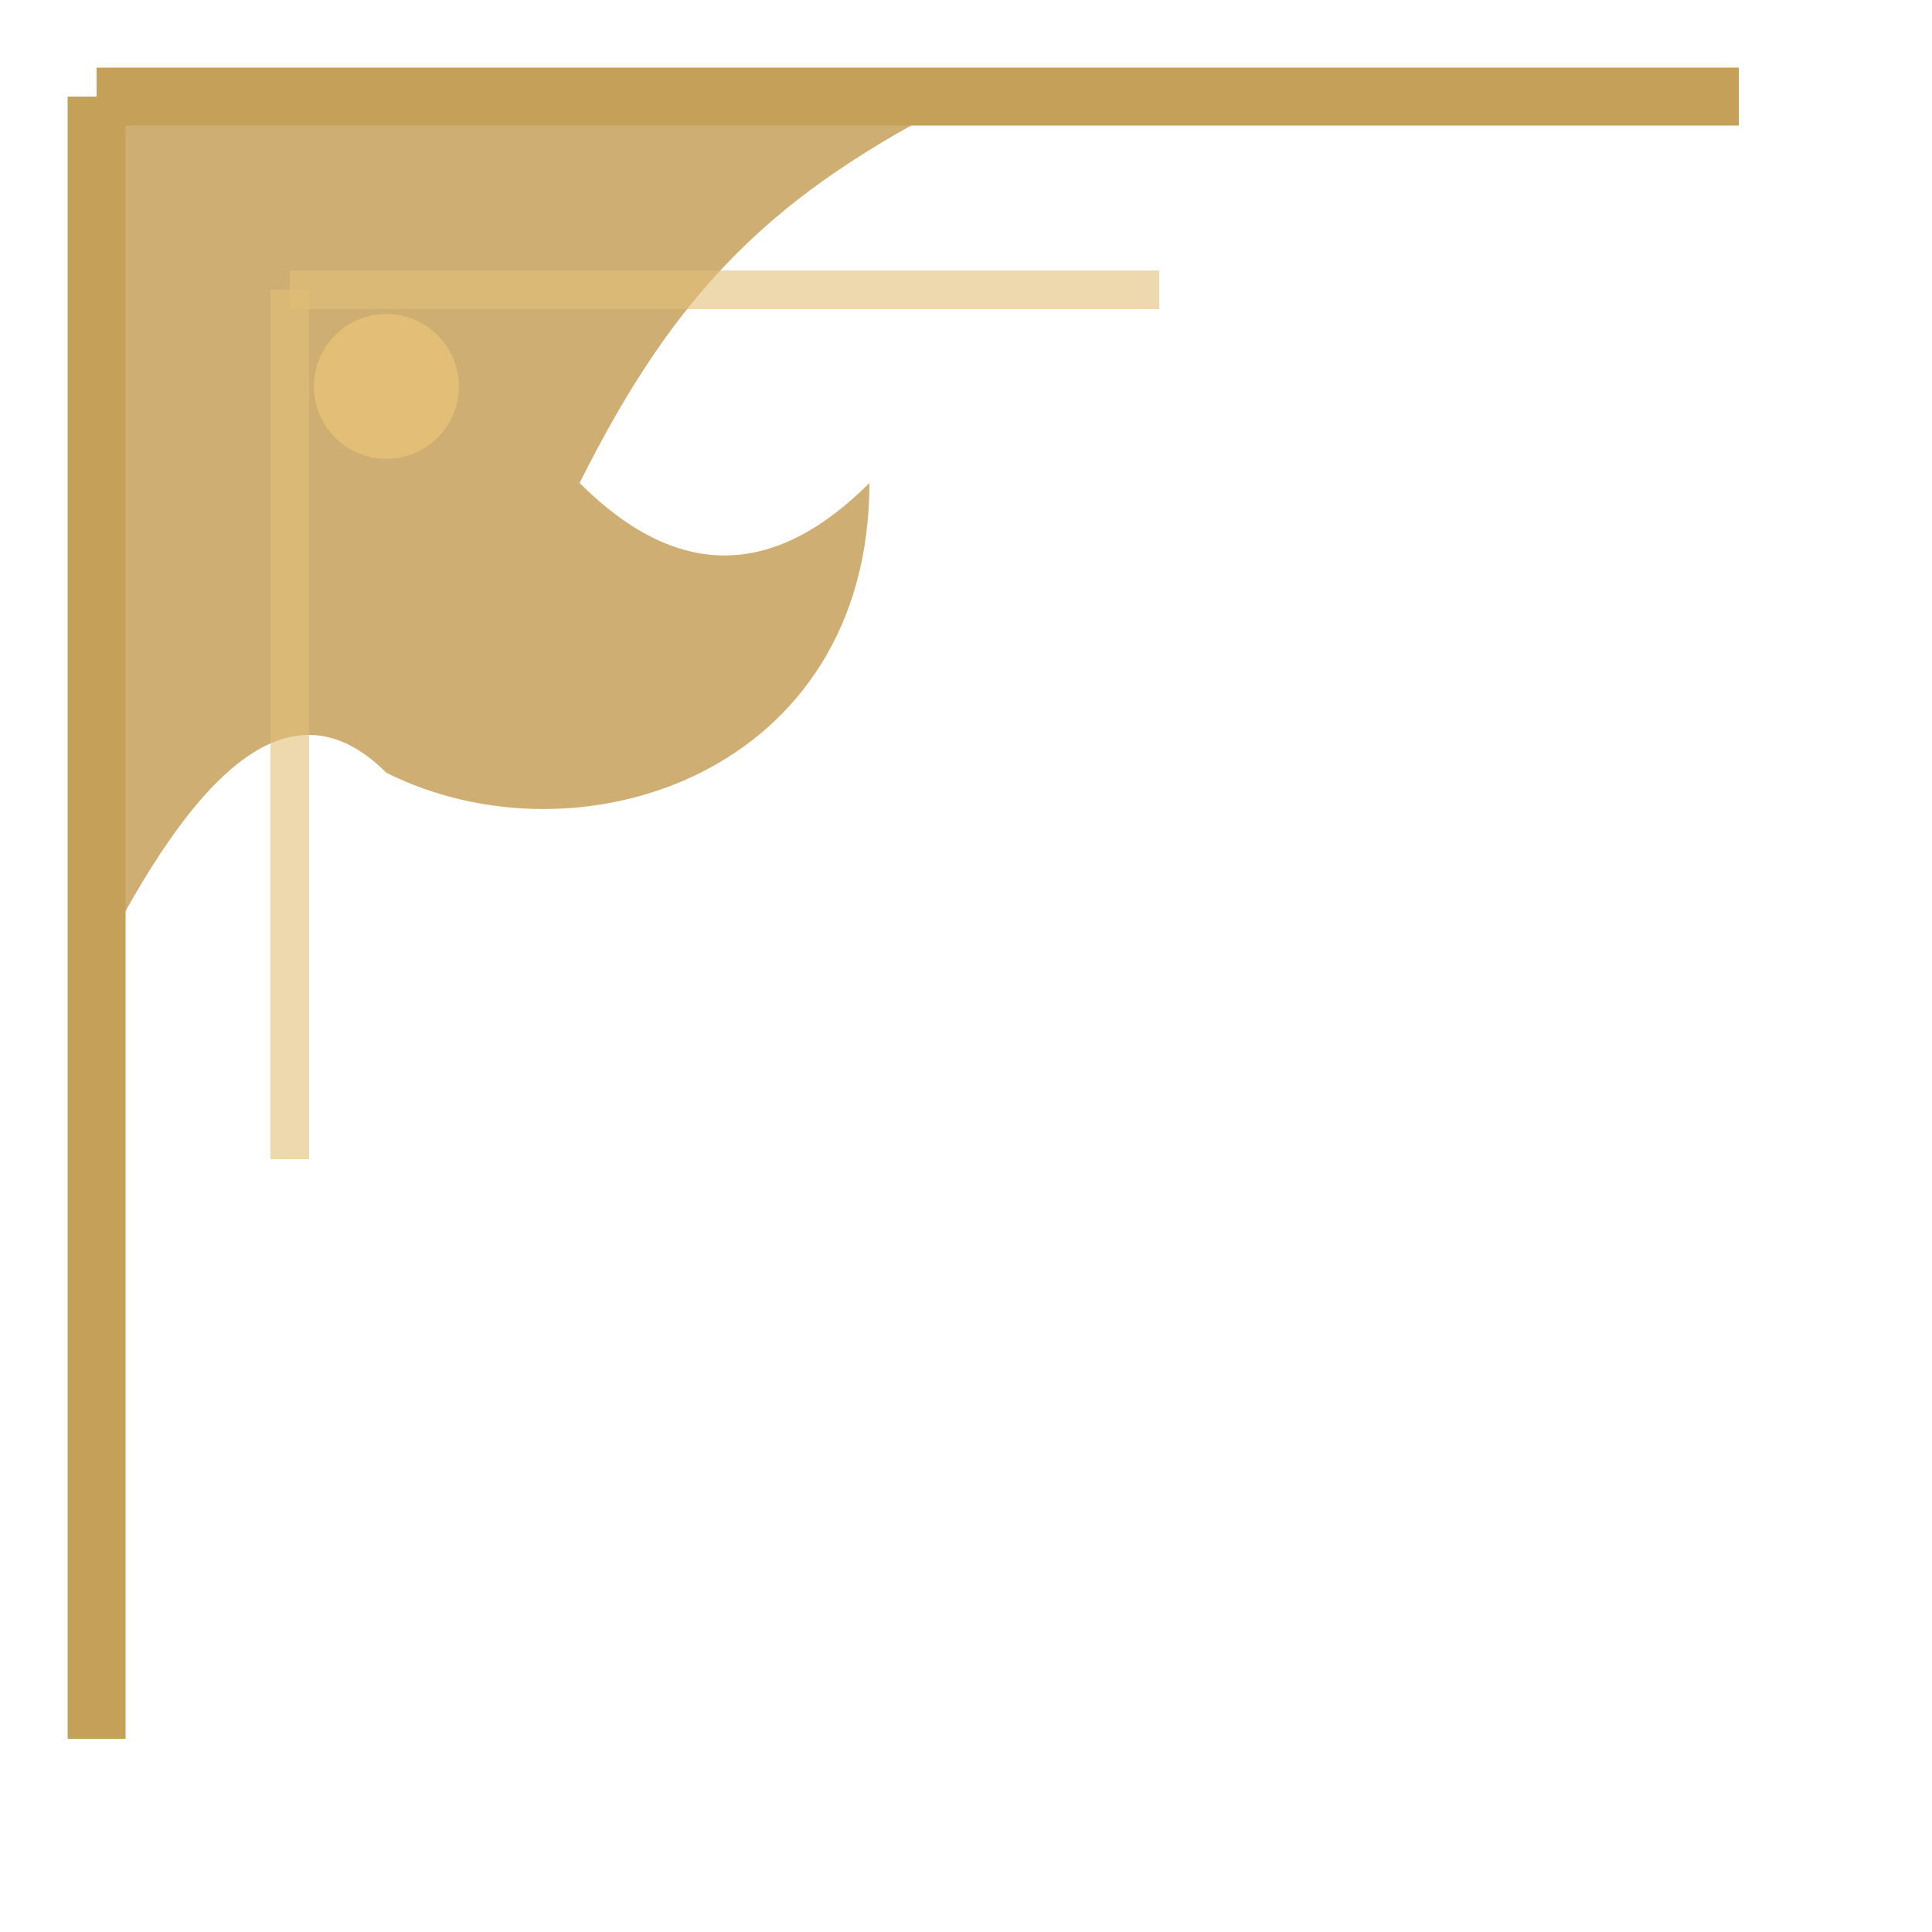
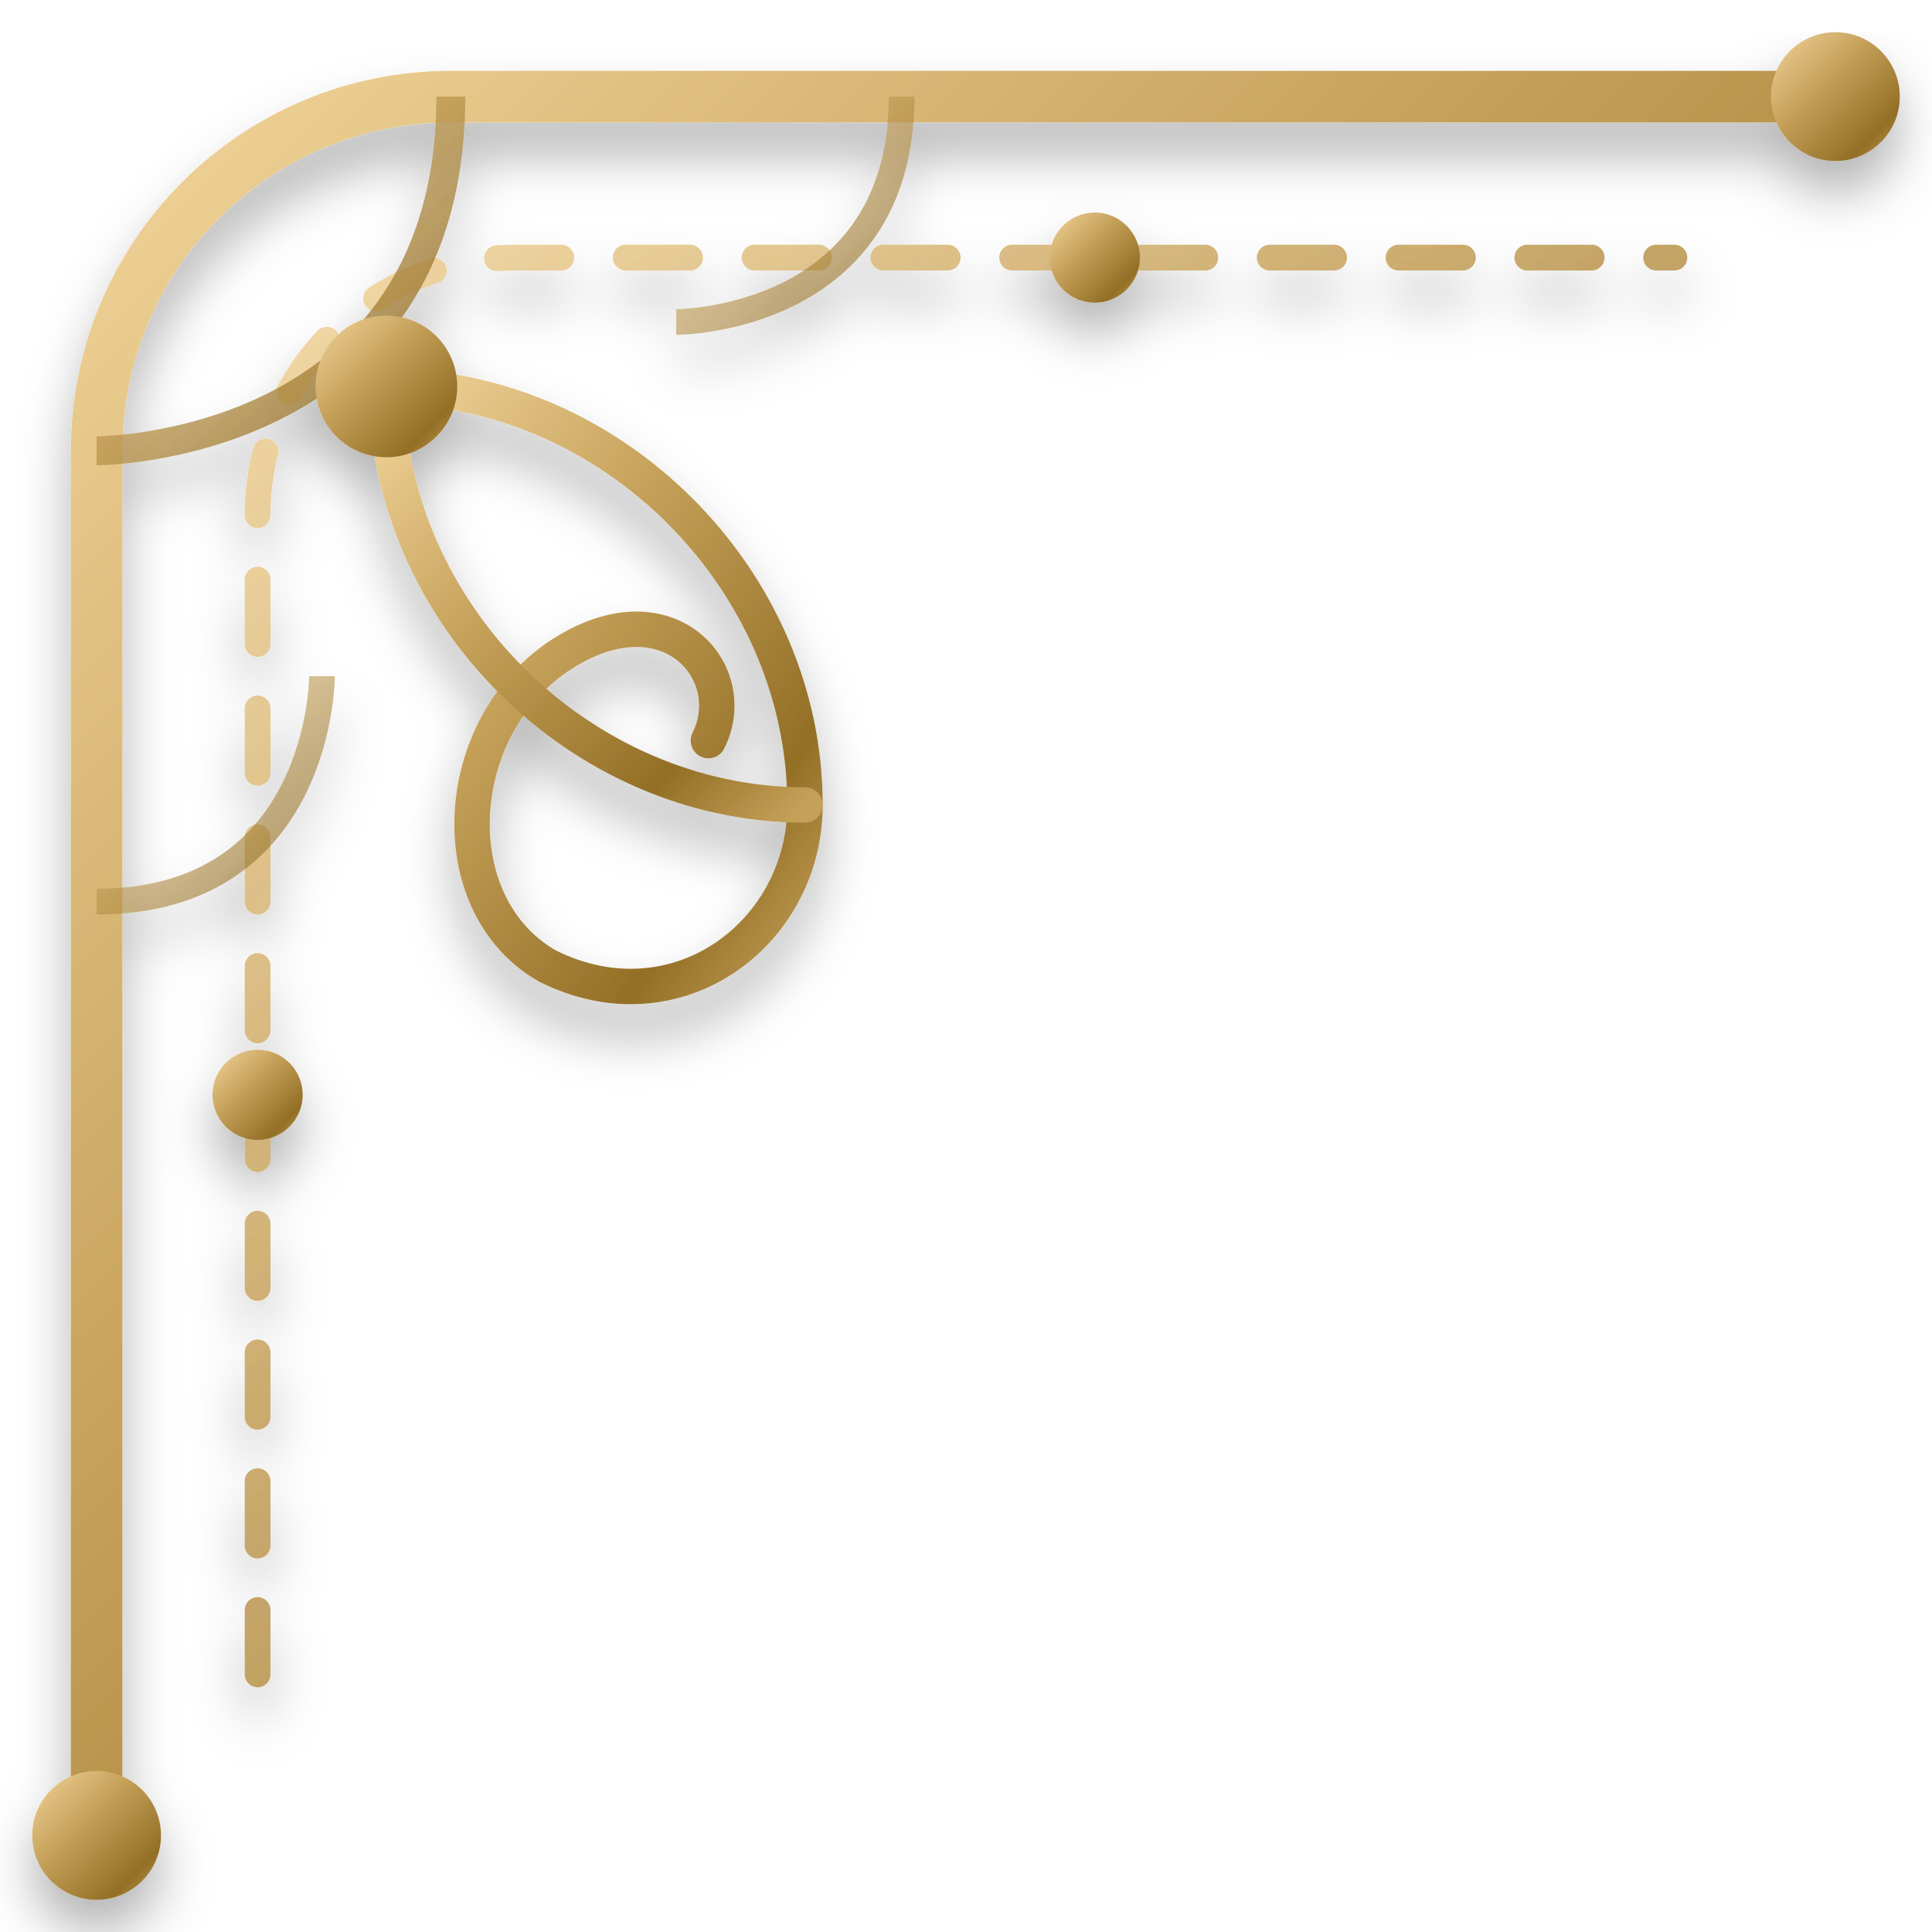
- <svg xmlns="http://www.w3.org/2000/svg" viewBox="0 0 40 40" width="40" height="40">
-   <path d="M 2 2 L 20 2 C 16 4 14 6 12 10 C 14 12 16 12 18 10 C 18 16 12 18 8 16 C 6 14 4 16 2 20 L 2 2 Z" fill="#C5A059" opacity="0.85" />
-   <circle cx="8" cy="8" r="1.5" fill="#E2BE76" />
-   <path d="M 2 2 L 36 2" stroke="#C5A059" stroke-width="1.2" fill="none" />
-   <path d="M 2 2 L 2 36" stroke="#C5A059" stroke-width="1.2" fill="none" />
-   <path d="M 6 6 L 24 6" stroke="#E2BE76" stroke-width="0.8" fill="none" opacity="0.6" />
-   <path d="M 6 6 L 6 24" stroke="#E2BE76" stroke-width="0.8" fill="none" opacity="0.6" />
+ <svg xmlns="http://www.w3.org/2000/svg" viewBox="0 0 60 60" width="60" height="60" fill="none">
+   <defs>
+     <linearGradient id="mfGoldFiligree" x1="0%" y1="0%" x2="100%" y2="100%">
+       <stop offset="0%" stop-color="#F2D59B" />
+       <stop offset="40%" stop-color="#C5A059" />
+       <stop offset="80%" stop-color="#936F26" />
+       <stop offset="100%" stop-color="#C5A059" />
+     </linearGradient>
+     <filter id="goldGlow" x="-20%" y="-20%" width="140%" height="140%">
+       <feDropShadow dx="0" dy="1" stdDeviation="0.8" flood-color="#000" flood-opacity="0.3" />
+     </filter>
+   </defs>
+   <g filter="url(#goldGlow)">
+     <path d="M 3 57 L 3 14 C 3 7.925 7.925 3 14 3 L 57 3" stroke="url(#mfGoldFiligree)" stroke-width="1.6" stroke-linecap="round" />
+     <path d="M 8 52 L 8 16 C 8 11.582 11.582 8 16 8 L 52 8" stroke="url(#mfGoldFiligree)" stroke-width="0.8" stroke-dasharray="2 2" stroke-linecap="round" opacity="0.85" />
+     <path d="M 12 12 C 19 12 25 18 25 25 C 25 29 21 32 17 30 C 13.5 28 14 22 18 20 C 21 18.5 23 21 22 23" stroke="url(#mfGoldFiligree)" stroke-width="1.1" stroke-linecap="round" />
+     <path d="M 12 12 C 12 19 18 25 25 25" stroke="url(#mfGoldFiligree)" stroke-width="1.1" stroke-linecap="round" />
+     <path d="M 14 3 C 14 14 3 14 3 14" stroke="url(#mfGoldFiligree)" stroke-width="0.9" opacity="0.75" />
+     <path d="M 28 3 C 28 10 21 10 21 10" stroke="url(#mfGoldFiligree)" stroke-width="0.8" opacity="0.6" />
+     <path d="M 3 28 C 10 28 10 21 10 21" stroke="url(#mfGoldFiligree)" stroke-width="0.8" opacity="0.6" />
+     <circle cx="12" cy="12" r="2.2" fill="url(#mfGoldFiligree)" />
+     <circle cx="34" cy="8" r="1.4" fill="url(#mfGoldFiligree)" />
+     <circle cx="8" cy="34" r="1.4" fill="url(#mfGoldFiligree)" />
+     <circle cx="57" cy="3" r="2" fill="url(#mfGoldFiligree)" />
+     <circle cx="3" cy="57" r="2" fill="url(#mfGoldFiligree)" />
+   </g>
</svg>
